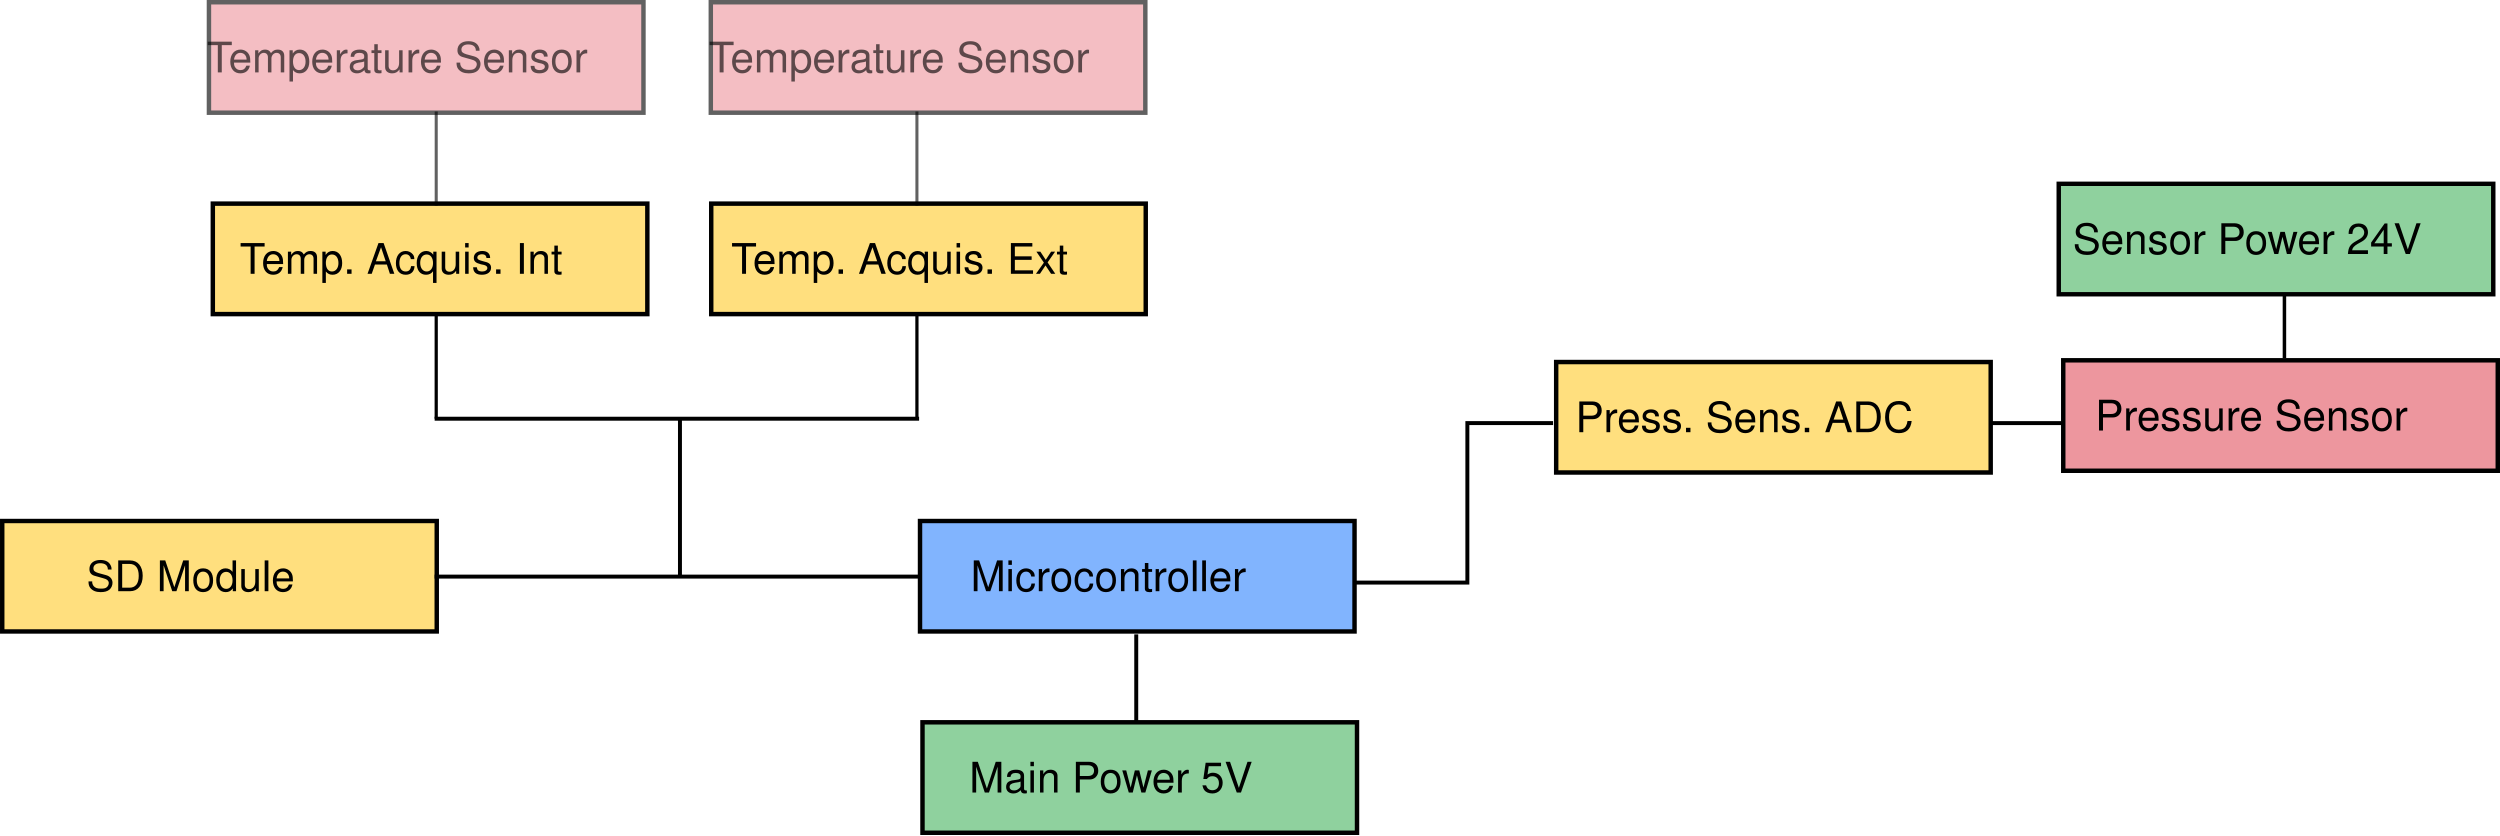
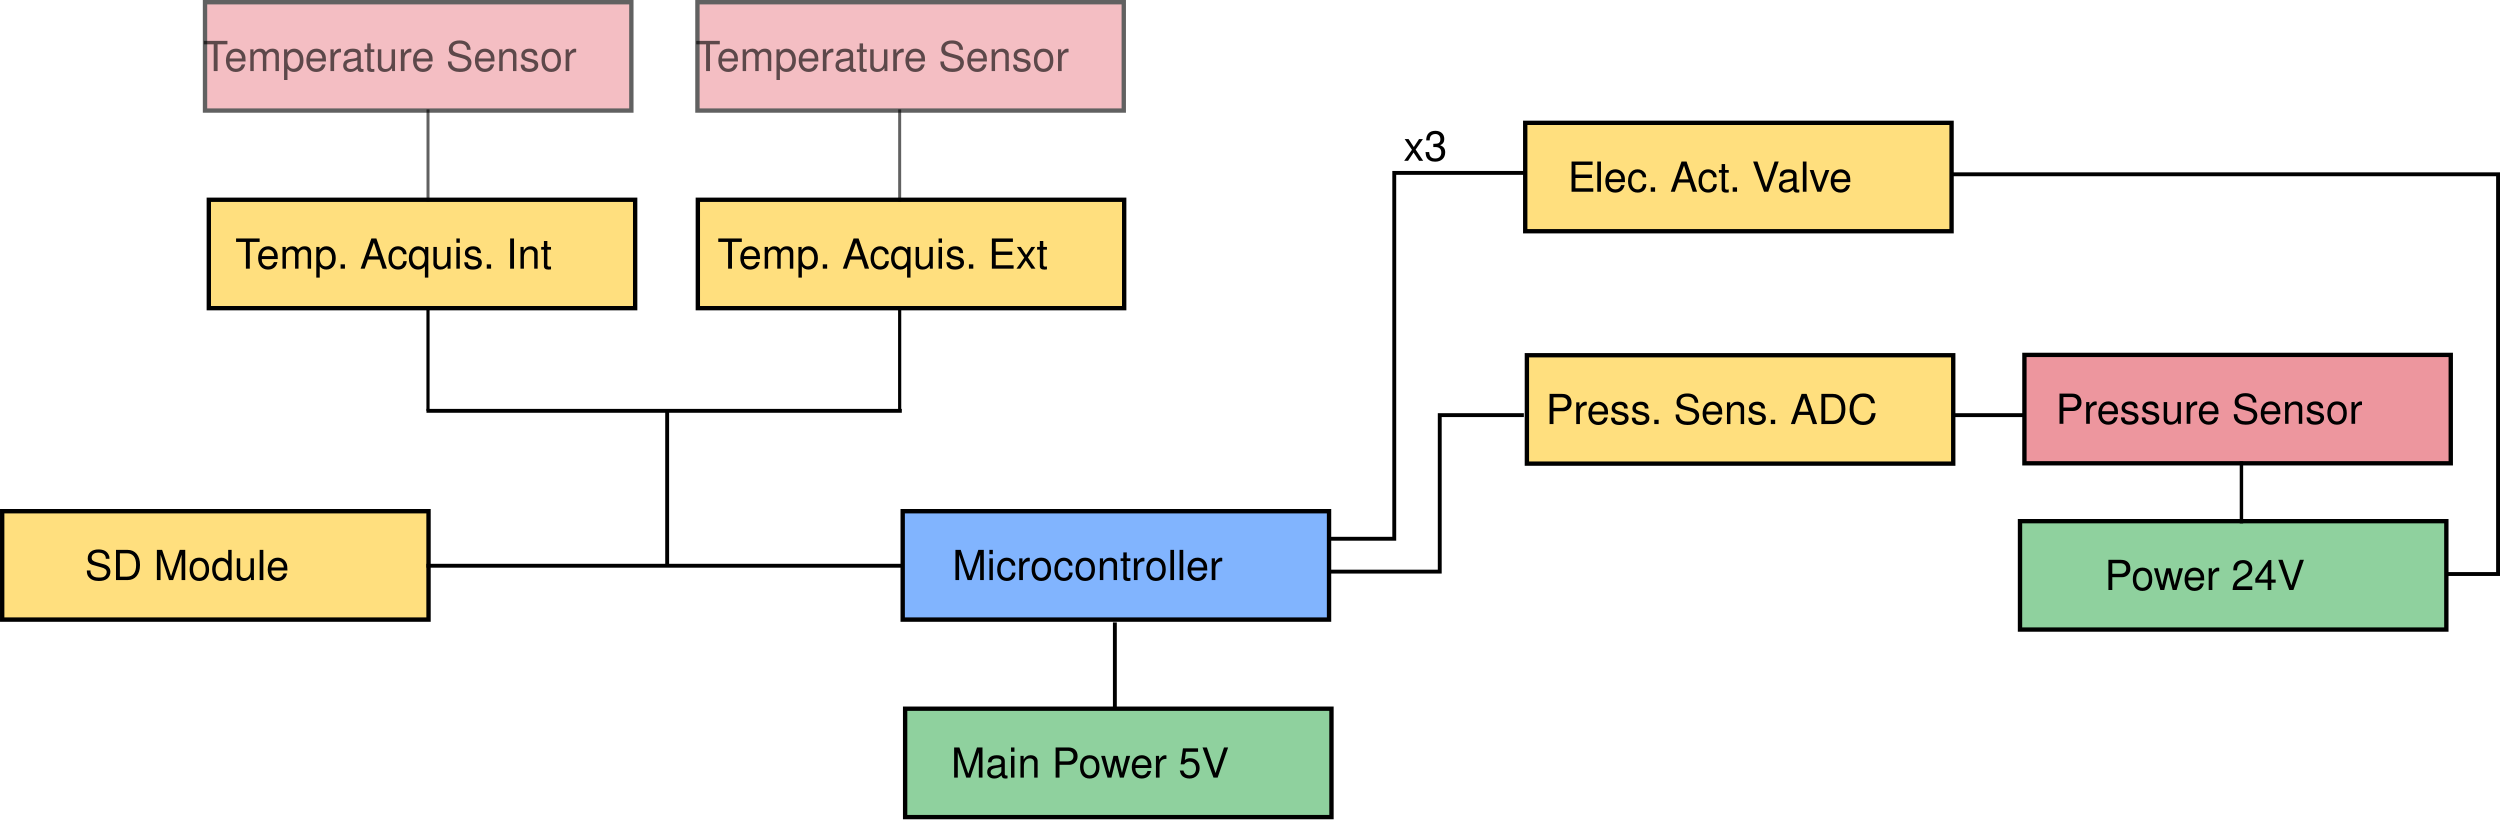
- <svg xmlns="http://www.w3.org/2000/svg" width="167.575mm" height="55.971mm" viewBox="0 0 167.575 55.971" version="1.1" id="svg1032">
+ <svg xmlns="http://www.w3.org/2000/svg" width="170.789mm" height="55.971mm" viewBox="0 0 170.789 55.971" version="1.1" id="svg1032">
  <defs id="defs1026" />
  <g id="layer1" transform="translate(-27.33757,-83.89546)">
    <rect y="118.818" x="27.487" height="7.405" width="29.126" id="rect871" style="fill:#ffdf7e;stroke:#000000;stroke-width:0.298;stroke-linecap:round;stroke-miterlimit:4;stroke-dasharray:none;stroke-dashoffset:0" />
-     <text id="text875" y="123.523" x="42.069" style="font-size:2.822px;line-height:1.25;font-family:Helvetica;-inkscape-font-specification:Helvetica;text-align:center;letter-spacing:0px;word-spacing:0px;text-anchor:middle;stroke-width:0.265;font-weight:normal;font-style:normal;font-stretch:normal;font-variant:normal;" xml:space="preserve">
-       <tspan style="font-size:2.822px;stroke-width:0.265;-inkscape-font-specification:Helvetica;font-family:Helvetica;font-weight:normal;font-style:normal;font-stretch:normal;font-variant:normal;" y="123.523" x="42.069" id="tspan873">SD Module</tspan>
+     <text id="text875" y="123.523" x="42.069" style="font-style:normal;font-variant:normal;font-weight:normal;font-stretch:normal;font-size:2.822px;line-height:1.25;font-family:Helvetica;-inkscape-font-specification:Helvetica;text-align:center;letter-spacing:0px;word-spacing:0px;text-anchor:middle;stroke-width:0.265" xml:space="preserve">
+       <tspan style="font-style:normal;font-variant:normal;font-weight:normal;font-stretch:normal;font-size:2.822px;font-family:Helvetica;-inkscape-font-specification:Helvetica;stroke-width:0.265" y="123.523" x="42.069" id="tspan873">SD Module</tspan>
    </text>
    <rect style="fill:#81b4fe;stroke:#000000;stroke-width:0.298;stroke-linecap:round;stroke-miterlimit:4;stroke-dasharray:none;stroke-dashoffset:0" id="rect878" width="29.126" height="7.405" x="89.006" y="118.818" />
-     <text xml:space="preserve" style="font-size:2.822px;line-height:1.25;font-family:Helvetica;-inkscape-font-specification:Helvetica;text-align:center;letter-spacing:0px;word-spacing:0px;text-anchor:middle;stroke-width:0.265;font-weight:normal;font-style:normal;font-stretch:normal;font-variant:normal;" x="103.589" y="123.523" id="text882">
-       <tspan id="tspan880" x="103.589" y="123.523" style="font-size:2.822px;stroke-width:0.265;-inkscape-font-specification:Helvetica;font-family:Helvetica;font-weight:normal;font-style:normal;font-stretch:normal;font-variant:normal;">Microcontroller</tspan>
+     <text xml:space="preserve" style="font-style:normal;font-variant:normal;font-weight:normal;font-stretch:normal;font-size:2.822px;line-height:1.25;font-family:Helvetica;-inkscape-font-specification:Helvetica;text-align:center;letter-spacing:0px;word-spacing:0px;text-anchor:middle;stroke-width:0.265" x="103.589" y="123.523" id="text882">
+       <tspan id="tspan880" x="103.589" y="123.523" style="font-style:normal;font-variant:normal;font-weight:normal;font-stretch:normal;font-size:2.822px;font-family:Helvetica;-inkscape-font-specification:Helvetica;stroke-width:0.265">Microcontroller</tspan>
    </text>
    <rect y="97.544" x="41.603" height="7.405" width="29.126" id="rect884" style="fill:#ffdf7e;stroke:#000000;stroke-width:0.298;stroke-linecap:round;stroke-miterlimit:4;stroke-dasharray:none;stroke-dashoffset:0" />
-     <text xml:space="preserve" style="font-size:2.822px;line-height:1.25;font-family:Helvetica;-inkscape-font-specification:Helvetica;text-align:center;letter-spacing:0px;word-spacing:0px;text-anchor:middle;stroke-width:0.265;font-weight:normal;font-style:normal;font-stretch:normal;font-variant:normal;" x="56.185" y="102.249" id="text888">
-       <tspan id="tspan886" x="56.185" y="102.249" style="font-size:2.822px;stroke-width:0.265;-inkscape-font-specification:Helvetica;font-family:Helvetica;font-weight:normal;font-style:normal;font-stretch:normal;font-variant:normal;">Temp. Acquis. Int</tspan>
+     <text xml:space="preserve" style="font-style:normal;font-variant:normal;font-weight:normal;font-stretch:normal;font-size:2.822px;line-height:1.25;font-family:Helvetica;-inkscape-font-specification:Helvetica;text-align:center;letter-spacing:0px;word-spacing:0px;text-anchor:middle;stroke-width:0.265" x="56.185" y="102.249" id="text888">
+       <tspan id="tspan886" x="56.185" y="102.249" style="font-style:normal;font-variant:normal;font-weight:normal;font-stretch:normal;font-size:2.822px;font-family:Helvetica;-inkscape-font-specification:Helvetica;stroke-width:0.265">Temp. Acquis. Int</tspan>
    </text>
    <rect style="fill:#ffdf7e;stroke:#000000;stroke-width:0.298;stroke-linecap:round;stroke-miterlimit:4;stroke-dasharray:none;stroke-dashoffset:0" id="rect890" width="29.126" height="7.405" x="75.011" y="97.544" />
-     <text id="text894" y="102.249" x="89.594" style="font-size:2.822px;line-height:1.25;font-family:Helvetica;-inkscape-font-specification:Helvetica;text-align:center;letter-spacing:0px;word-spacing:0px;text-anchor:middle;stroke-width:0.265;font-weight:normal;font-style:normal;font-stretch:normal;font-variant:normal;" xml:space="preserve">
-       <tspan style="font-size:2.822px;stroke-width:0.265;-inkscape-font-specification:Helvetica;font-family:Helvetica;font-weight:normal;font-style:normal;font-stretch:normal;font-variant:normal;" y="102.249" x="89.594" id="tspan892">Temp. Acquis. Ext</tspan>
+     <text id="text894" y="102.249" x="89.594" style="font-style:normal;font-variant:normal;font-weight:normal;font-stretch:normal;font-size:2.822px;line-height:1.25;font-family:Helvetica;-inkscape-font-specification:Helvetica;text-align:center;letter-spacing:0px;word-spacing:0px;text-anchor:middle;stroke-width:0.265" xml:space="preserve">
+       <tspan style="font-style:normal;font-variant:normal;font-weight:normal;font-stretch:normal;font-size:2.822px;font-family:Helvetica;-inkscape-font-specification:Helvetica;stroke-width:0.265" y="102.249" x="89.594" id="tspan892">Temp. Acquis. Ext</tspan>
    </text>
    <rect y="108.163" x="131.648" height="7.405" width="29.126" id="rect883-8" style="fill:#ffdf7e;stroke:#000000;stroke-width:0.298;stroke-linecap:round;stroke-miterlimit:4;stroke-dasharray:none;stroke-dashoffset:0" />
-     <text id="text887-7" y="112.868" x="146.231" style="font-size:2.822px;line-height:1.25;font-family:Helvetica;-inkscape-font-specification:Helvetica;text-align:center;letter-spacing:0px;word-spacing:0px;text-anchor:middle;stroke-width:0.265;font-weight:normal;font-style:normal;font-stretch:normal;font-variant:normal;" xml:space="preserve">
-       <tspan style="font-size:2.822px;stroke-width:0.265;-inkscape-font-specification:Helvetica;font-family:Helvetica;font-weight:normal;font-style:normal;font-stretch:normal;font-variant:normal;" y="112.868" x="146.231" id="tspan885-9">Press. Sens. ADC</tspan>
+     <text id="text887-7" y="112.868" x="146.231" style="font-style:normal;font-variant:normal;font-weight:normal;font-stretch:normal;font-size:2.822px;line-height:1.25;font-family:Helvetica;-inkscape-font-specification:Helvetica;text-align:center;letter-spacing:0px;word-spacing:0px;text-anchor:middle;stroke-width:0.265" xml:space="preserve">
+       <tspan style="font-style:normal;font-variant:normal;font-weight:normal;font-stretch:normal;font-size:2.822px;font-family:Helvetica;-inkscape-font-specification:Helvetica;stroke-width:0.265" y="112.868" x="146.231" id="tspan885-9">Press. Sens. ADC</tspan>
    </text>
-     <rect style="fill:#ed969e;stroke:#000000;stroke-width:0.298;stroke-linecap:round;stroke-miterlimit:4;stroke-dasharray:none;stroke-dashoffset:0" id="rect917" width="29.126" height="7.405" x="165.637" y="108.046" />
-     <text xml:space="preserve" style="font-size:2.822px;line-height:1.25;font-family:Helvetica;-inkscape-font-specification:Helvetica;text-align:center;letter-spacing:0px;word-spacing:0px;text-anchor:middle;stroke-width:0.265;font-weight:normal;font-style:normal;font-stretch:normal;font-variant:normal;" x="180.22" y="112.751" id="text921">
-       <tspan id="tspan919" x="180.22" y="112.751" style="font-size:2.822px;stroke-width:0.265;-inkscape-font-specification:Helvetica;font-family:Helvetica;font-weight:normal;font-style:normal;font-stretch:normal;font-variant:normal;">Pressure Sensor</tspan>
+     <rect style="fill:#ed969e;stroke:#000000;stroke-width:0.298;stroke-linecap:round;stroke-miterlimit:4;stroke-dasharray:none;stroke-dashoffset:0" id="rect917" width="29.126" height="7.405" x="165.637" y="108.141" />
+     <text xml:space="preserve" style="font-style:normal;font-variant:normal;font-weight:normal;font-stretch:normal;font-size:2.822px;line-height:1.25;font-family:Helvetica;-inkscape-font-specification:Helvetica;text-align:center;letter-spacing:0px;word-spacing:0px;text-anchor:middle;stroke-width:0.265" x="180.22" y="112.845" id="text921">
+       <tspan id="tspan919" x="180.22" y="112.845" style="font-style:normal;font-variant:normal;font-weight:normal;font-stretch:normal;font-size:2.822px;font-family:Helvetica;-inkscape-font-specification:Helvetica;stroke-width:0.265">Pressure Sensor</tspan>
    </text>
    <rect y="84.045" x="41.343" height="7.405" width="29.126" id="rect934" style="opacity:0.62;fill:#ed969e;stroke:#000000;stroke-width:0.298;stroke-linecap:round;stroke-miterlimit:4;stroke-dasharray:none;stroke-dashoffset:0" />
-     <text id="text938" y="88.749" x="55.926" style="font-size:2.822px;line-height:1.25;font-family:Helvetica;-inkscape-font-specification:Helvetica;text-align:center;letter-spacing:0px;word-spacing:0px;text-anchor:middle;opacity:0.62;stroke-width:0.265;font-weight:normal;font-style:normal;font-stretch:normal;font-variant:normal;" xml:space="preserve">
-       <tspan style="font-size:2.822px;stroke-width:0.265;-inkscape-font-specification:Helvetica;font-family:Helvetica;font-weight:normal;font-style:normal;font-stretch:normal;font-variant:normal;" y="88.749" x="55.926" id="tspan936">Temperature Sensor</tspan>
+     <text id="text938" y="88.749" x="55.926" style="font-style:normal;font-variant:normal;font-weight:normal;font-stretch:normal;font-size:2.822px;line-height:1.25;font-family:Helvetica;-inkscape-font-specification:Helvetica;text-align:center;letter-spacing:0px;word-spacing:0px;text-anchor:middle;opacity:0.62;stroke-width:0.265" xml:space="preserve">
+       <tspan style="font-style:normal;font-variant:normal;font-weight:normal;font-stretch:normal;font-size:2.822px;font-family:Helvetica;-inkscape-font-specification:Helvetica;stroke-width:0.265" y="88.749" x="55.926" id="tspan936">Temperature Sensor</tspan>
    </text>
    <rect style="opacity:0.62;fill:#ed969e;stroke:#000000;stroke-width:0.298;stroke-linecap:round;stroke-miterlimit:4;stroke-dasharray:none;stroke-dashoffset:0" id="rect940" width="29.126" height="7.405" x="74.983" y="84.045" />
-     <text xml:space="preserve" style="font-size:2.822px;line-height:1.25;font-family:Helvetica;-inkscape-font-specification:Helvetica;text-align:center;letter-spacing:0px;word-spacing:0px;text-anchor:middle;opacity:0.62;stroke-width:0.265;font-weight:normal;font-style:normal;font-stretch:normal;font-variant:normal;" x="89.566" y="88.749" id="text944">
-       <tspan id="tspan942" x="89.566" y="88.749" style="font-size:2.822px;stroke-width:0.265;-inkscape-font-specification:Helvetica;font-family:Helvetica;font-weight:normal;font-style:normal;font-stretch:normal;font-variant:normal;">Temperature Sensor</tspan>
+     <text xml:space="preserve" style="font-style:normal;font-variant:normal;font-weight:normal;font-stretch:normal;font-size:2.822px;line-height:1.25;font-family:Helvetica;-inkscape-font-specification:Helvetica;text-align:center;letter-spacing:0px;word-spacing:0px;text-anchor:middle;opacity:0.62;stroke-width:0.265" x="89.566" y="88.749" id="text944">
+       <tspan id="tspan942" x="89.566" y="88.749" style="font-style:normal;font-variant:normal;font-weight:normal;font-stretch:normal;font-size:2.822px;font-family:Helvetica;-inkscape-font-specification:Helvetica;stroke-width:0.265">Temperature Sensor</tspan>
    </text>
    <path id="path946" d="M 56.472,122.545 H 88.945" style="fill:none;stroke:#000000;stroke-width:0.265px;stroke-linecap:butt;stroke-linejoin:miter;stroke-opacity:1" />
    <path id="path948" d="M 72.915,122.545 V 111.988" style="fill:none;stroke:#000000;stroke-width:0.265px;stroke-linecap:butt;stroke-linejoin:miter;stroke-opacity:1" />
    <path style="fill:none;stroke:#000000;stroke-width:0.265px;stroke-linecap:butt;stroke-linejoin:miter;stroke-opacity:1" d="M 56.472,111.962 H 88.945" id="path950" />
    <path style="fill:none;stroke:#000000;stroke-width:0.216px;stroke-linecap:butt;stroke-linejoin:miter;stroke-opacity:1" d="m 56.577,111.962 v -7.061" id="path952" />
    <path id="path954" d="m 88.799,111.962 v -7.061" style="fill:none;stroke:#000000;stroke-width:0.216px;stroke-linecap:butt;stroke-linejoin:miter;stroke-opacity:1" />
    <path id="path956" d="M 56.577,97.675 V 91.37" style="opacity:0.62;fill:none;stroke:#000000;stroke-width:0.204px;stroke-linecap:butt;stroke-linejoin:miter;stroke-opacity:1" />
    <path style="opacity:0.62;fill:none;stroke:#000000;stroke-width:0.204px;stroke-linecap:butt;stroke-linejoin:miter;stroke-opacity:1" d="M 88.799,97.675 V 91.37" id="path958" />
    <path id="path960" d="m 118.078,122.946 h 7.617 v -10.691 h 5.746" style="fill:none;stroke:#000000;stroke-width:0.265px;stroke-linecap:butt;stroke-linejoin:miter;stroke-opacity:1" />
    <path id="path962" d="m 160.841,112.256 h 4.811" style="fill:none;stroke:#000000;stroke-width:0.265px;stroke-linecap:butt;stroke-linejoin:miter;stroke-opacity:1" />
-     <rect style="fill:#8fd19e;stroke:#000000;stroke-width:0.298;stroke-linecap:round;stroke-miterlimit:4;stroke-dasharray:none;stroke-dashoffset:0" id="rect964" width="29.126" height="7.405" x="165.335" y="96.215" />
-     <text xml:space="preserve" style="font-style:normal;font-variant:normal;font-weight:normal;font-stretch:normal;font-size:2.822px;line-height:1.25;font-family:Helvetica;-inkscape-font-specification:Helvetica;text-align:center;letter-spacing:0px;word-spacing:0px;text-anchor:middle;stroke-width:0.265" x="179.917" y="100.92" id="text968">
-       <tspan id="tspan966" x="179.917" y="100.92" style="font-style:normal;font-variant:normal;font-weight:normal;font-stretch:normal;font-size:2.822px;font-family:Helvetica;-inkscape-font-specification:Helvetica;stroke-width:0.265">Sensor Power 24V</tspan>
+     <rect style="fill:#8fd19e;stroke:#000000;stroke-width:0.298;stroke-linecap:round;stroke-miterlimit:4;stroke-dasharray:none;stroke-dashoffset:0" id="rect964" width="29.126" height="7.405" x="165.335" y="119.499" />
+     <text xml:space="preserve" style="font-style:normal;font-variant:normal;font-weight:normal;font-stretch:normal;font-size:2.822px;line-height:1.25;font-family:Helvetica;-inkscape-font-specification:Helvetica;text-align:center;letter-spacing:0px;word-spacing:0px;text-anchor:middle;stroke-width:0.265" x="179.917" y="124.204" id="text968">
+       <tspan id="tspan966" x="179.917" y="124.204" style="font-style:normal;font-variant:normal;font-weight:normal;font-stretch:normal;font-size:2.822px;font-family:Helvetica;-inkscape-font-specification:Helvetica;stroke-width:0.265">Power 24V</tspan>
    </text>
    <rect y="132.312" x="89.172" height="7.405" width="29.126" id="rect970" style="fill:#8fd19e;stroke:#000000;stroke-width:0.298;stroke-linecap:round;stroke-miterlimit:4;stroke-dasharray:none;stroke-dashoffset:0" />
-     <text id="text974" y="137.017" x="103.755" style="font-size:2.822px;line-height:1.25;font-family:Helvetica;-inkscape-font-specification:Helvetica;text-align:center;letter-spacing:0px;word-spacing:0px;text-anchor:middle;stroke-width:0.265;font-weight:normal;font-style:normal;font-stretch:normal;font-variant:normal;" xml:space="preserve">
-       <tspan style="font-size:2.822px;stroke-width:0.265;-inkscape-font-specification:Helvetica;font-family:Helvetica;font-weight:normal;font-style:normal;font-stretch:normal;font-variant:normal;" y="137.017" x="103.755" id="tspan972">Main Power 5V</tspan>
+     <text id="text974" y="137.017" x="103.755" style="font-style:normal;font-variant:normal;font-weight:normal;font-stretch:normal;font-size:2.822px;line-height:1.25;font-family:Helvetica;-inkscape-font-specification:Helvetica;text-align:center;letter-spacing:0px;word-spacing:0px;text-anchor:middle;stroke-width:0.265" xml:space="preserve">
+       <tspan style="font-style:normal;font-variant:normal;font-weight:normal;font-stretch:normal;font-size:2.822px;font-family:Helvetica;-inkscape-font-specification:Helvetica;stroke-width:0.265" y="137.017" x="103.755" id="tspan972">Main Power 5V</tspan>
    </text>
    <path id="path976" d="m 103.5,132.276 v -5.859" style="fill:none;stroke:#000000;stroke-width:0.265px;stroke-linecap:butt;stroke-linejoin:miter;stroke-opacity:1" />
-     <path style="fill:none;stroke:#000000;stroke-width:0.234px;stroke-linecap:butt;stroke-linejoin:miter;stroke-opacity:1" d="m 180.463,103.676 1e-5,4.238" id="path870" />
+     <path style="fill:none;stroke:#000000;stroke-width:0.234px;stroke-linecap:butt;stroke-linejoin:miter;stroke-opacity:1" d="m 180.463,115.412 1e-5,4.238" id="path870" />
+     <rect y="92.288" x="131.534" height="7.405" width="29.126" id="rect48" style="fill:#ffdf7e;stroke:#000000;stroke-width:0.298;stroke-linecap:round;stroke-miterlimit:4;stroke-dasharray:none;stroke-dashoffset:0" />
+     <text id="text52" y="96.993" x="146.117" style="font-style:normal;font-variant:normal;font-weight:normal;font-stretch:normal;font-size:2.822px;line-height:1.25;font-family:Helvetica;-inkscape-font-specification:Helvetica;text-align:center;letter-spacing:0px;word-spacing:0px;text-anchor:middle;stroke-width:0.265" xml:space="preserve">
+       <tspan style="font-style:normal;font-variant:normal;font-weight:normal;font-stretch:normal;font-size:2.822px;font-family:Helvetica;-inkscape-font-specification:Helvetica;stroke-width:0.265" y="96.993" x="146.117" id="tspan50">Elec. Act. Valve</tspan>
+     </text>
+     <path style="fill:none;stroke:#000000;stroke-width:0.265px;stroke-linecap:butt;stroke-linejoin:miter;stroke-opacity:1" d="m 118.099,120.701 h 4.488 V 95.707 h 9.021" id="path54" />
+     <path style="fill:none;stroke:#000000;stroke-width:0.265px;stroke-linecap:butt;stroke-linejoin:miter;stroke-opacity:1" d="m 194.498,123.11 h 3.496 V 95.802 h -37.287" id="path86" />
+     <text id="text90" y="94.876" x="126.67" style="font-style:normal;font-variant:normal;font-weight:normal;font-stretch:normal;font-size:2.822px;line-height:1.25;font-family:Helvetica;-inkscape-font-specification:Helvetica;text-align:center;letter-spacing:0px;word-spacing:0px;text-anchor:middle;stroke-width:0.265" xml:space="preserve">
+       <tspan style="font-style:normal;font-variant:normal;font-weight:normal;font-stretch:normal;font-size:2.822px;font-family:Helvetica;-inkscape-font-specification:Helvetica;stroke-width:0.265" y="94.876" x="126.67" id="tspan88">x3</tspan>
+     </text>
  </g>
</svg>
